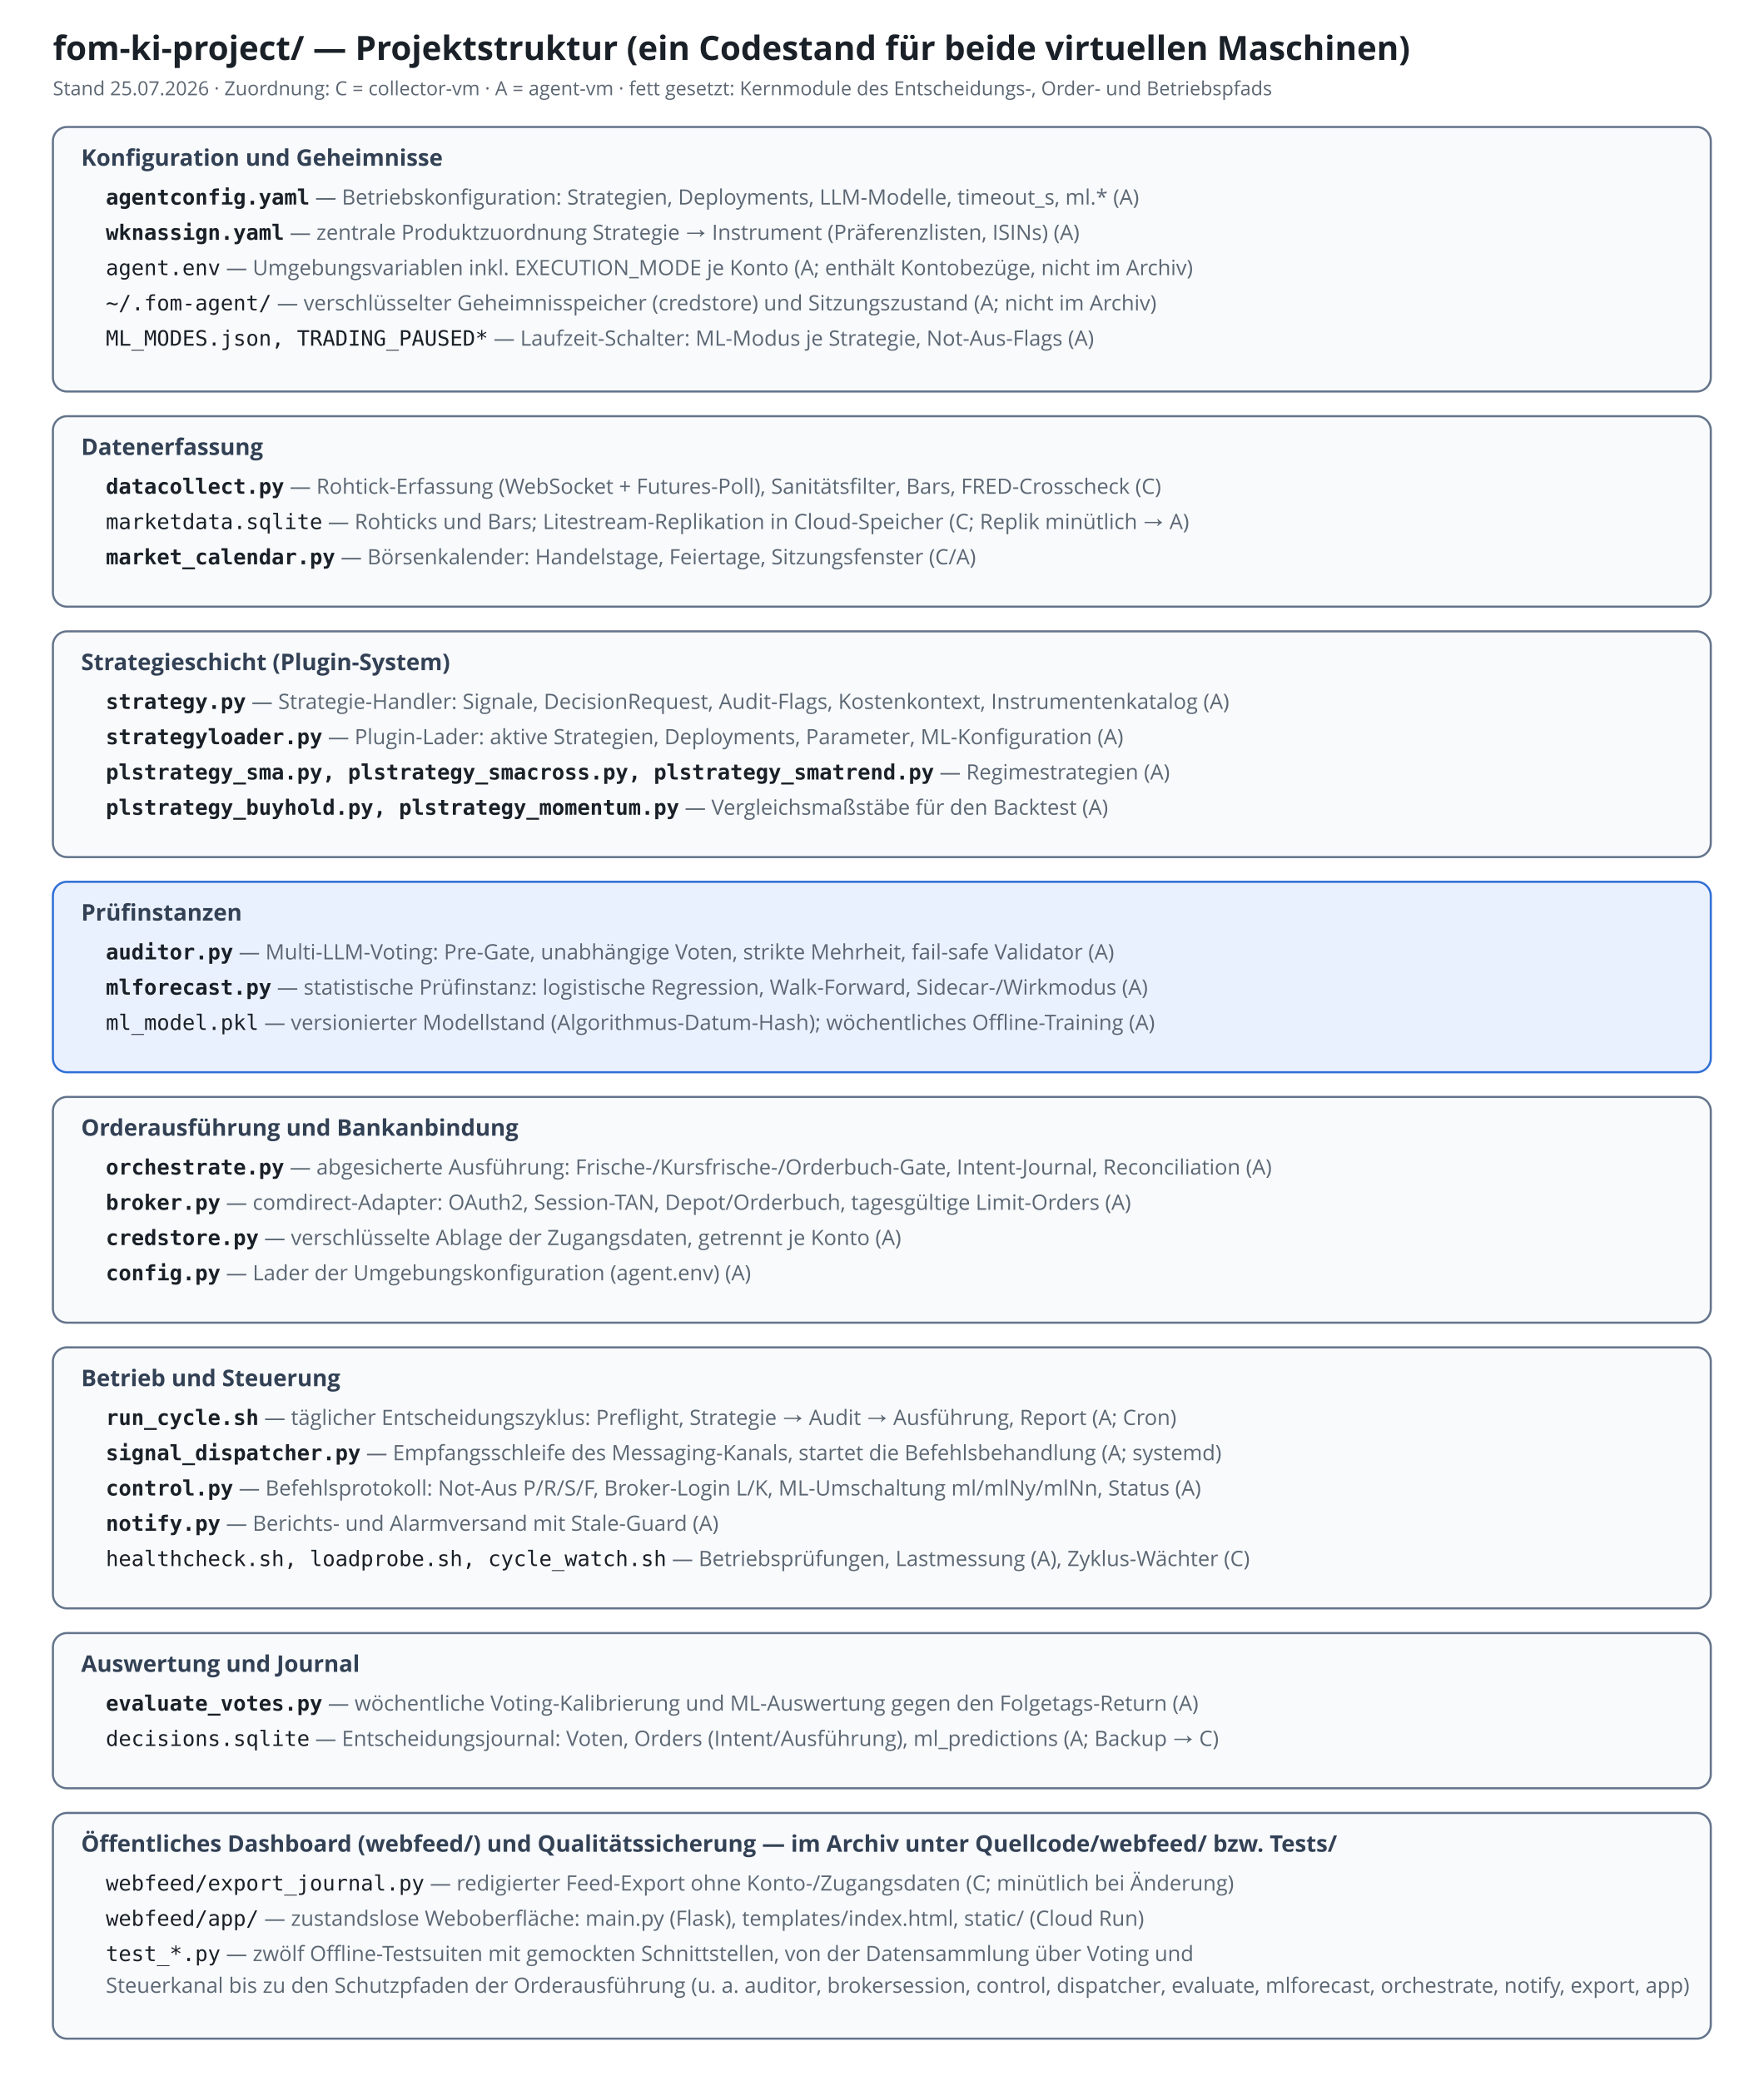
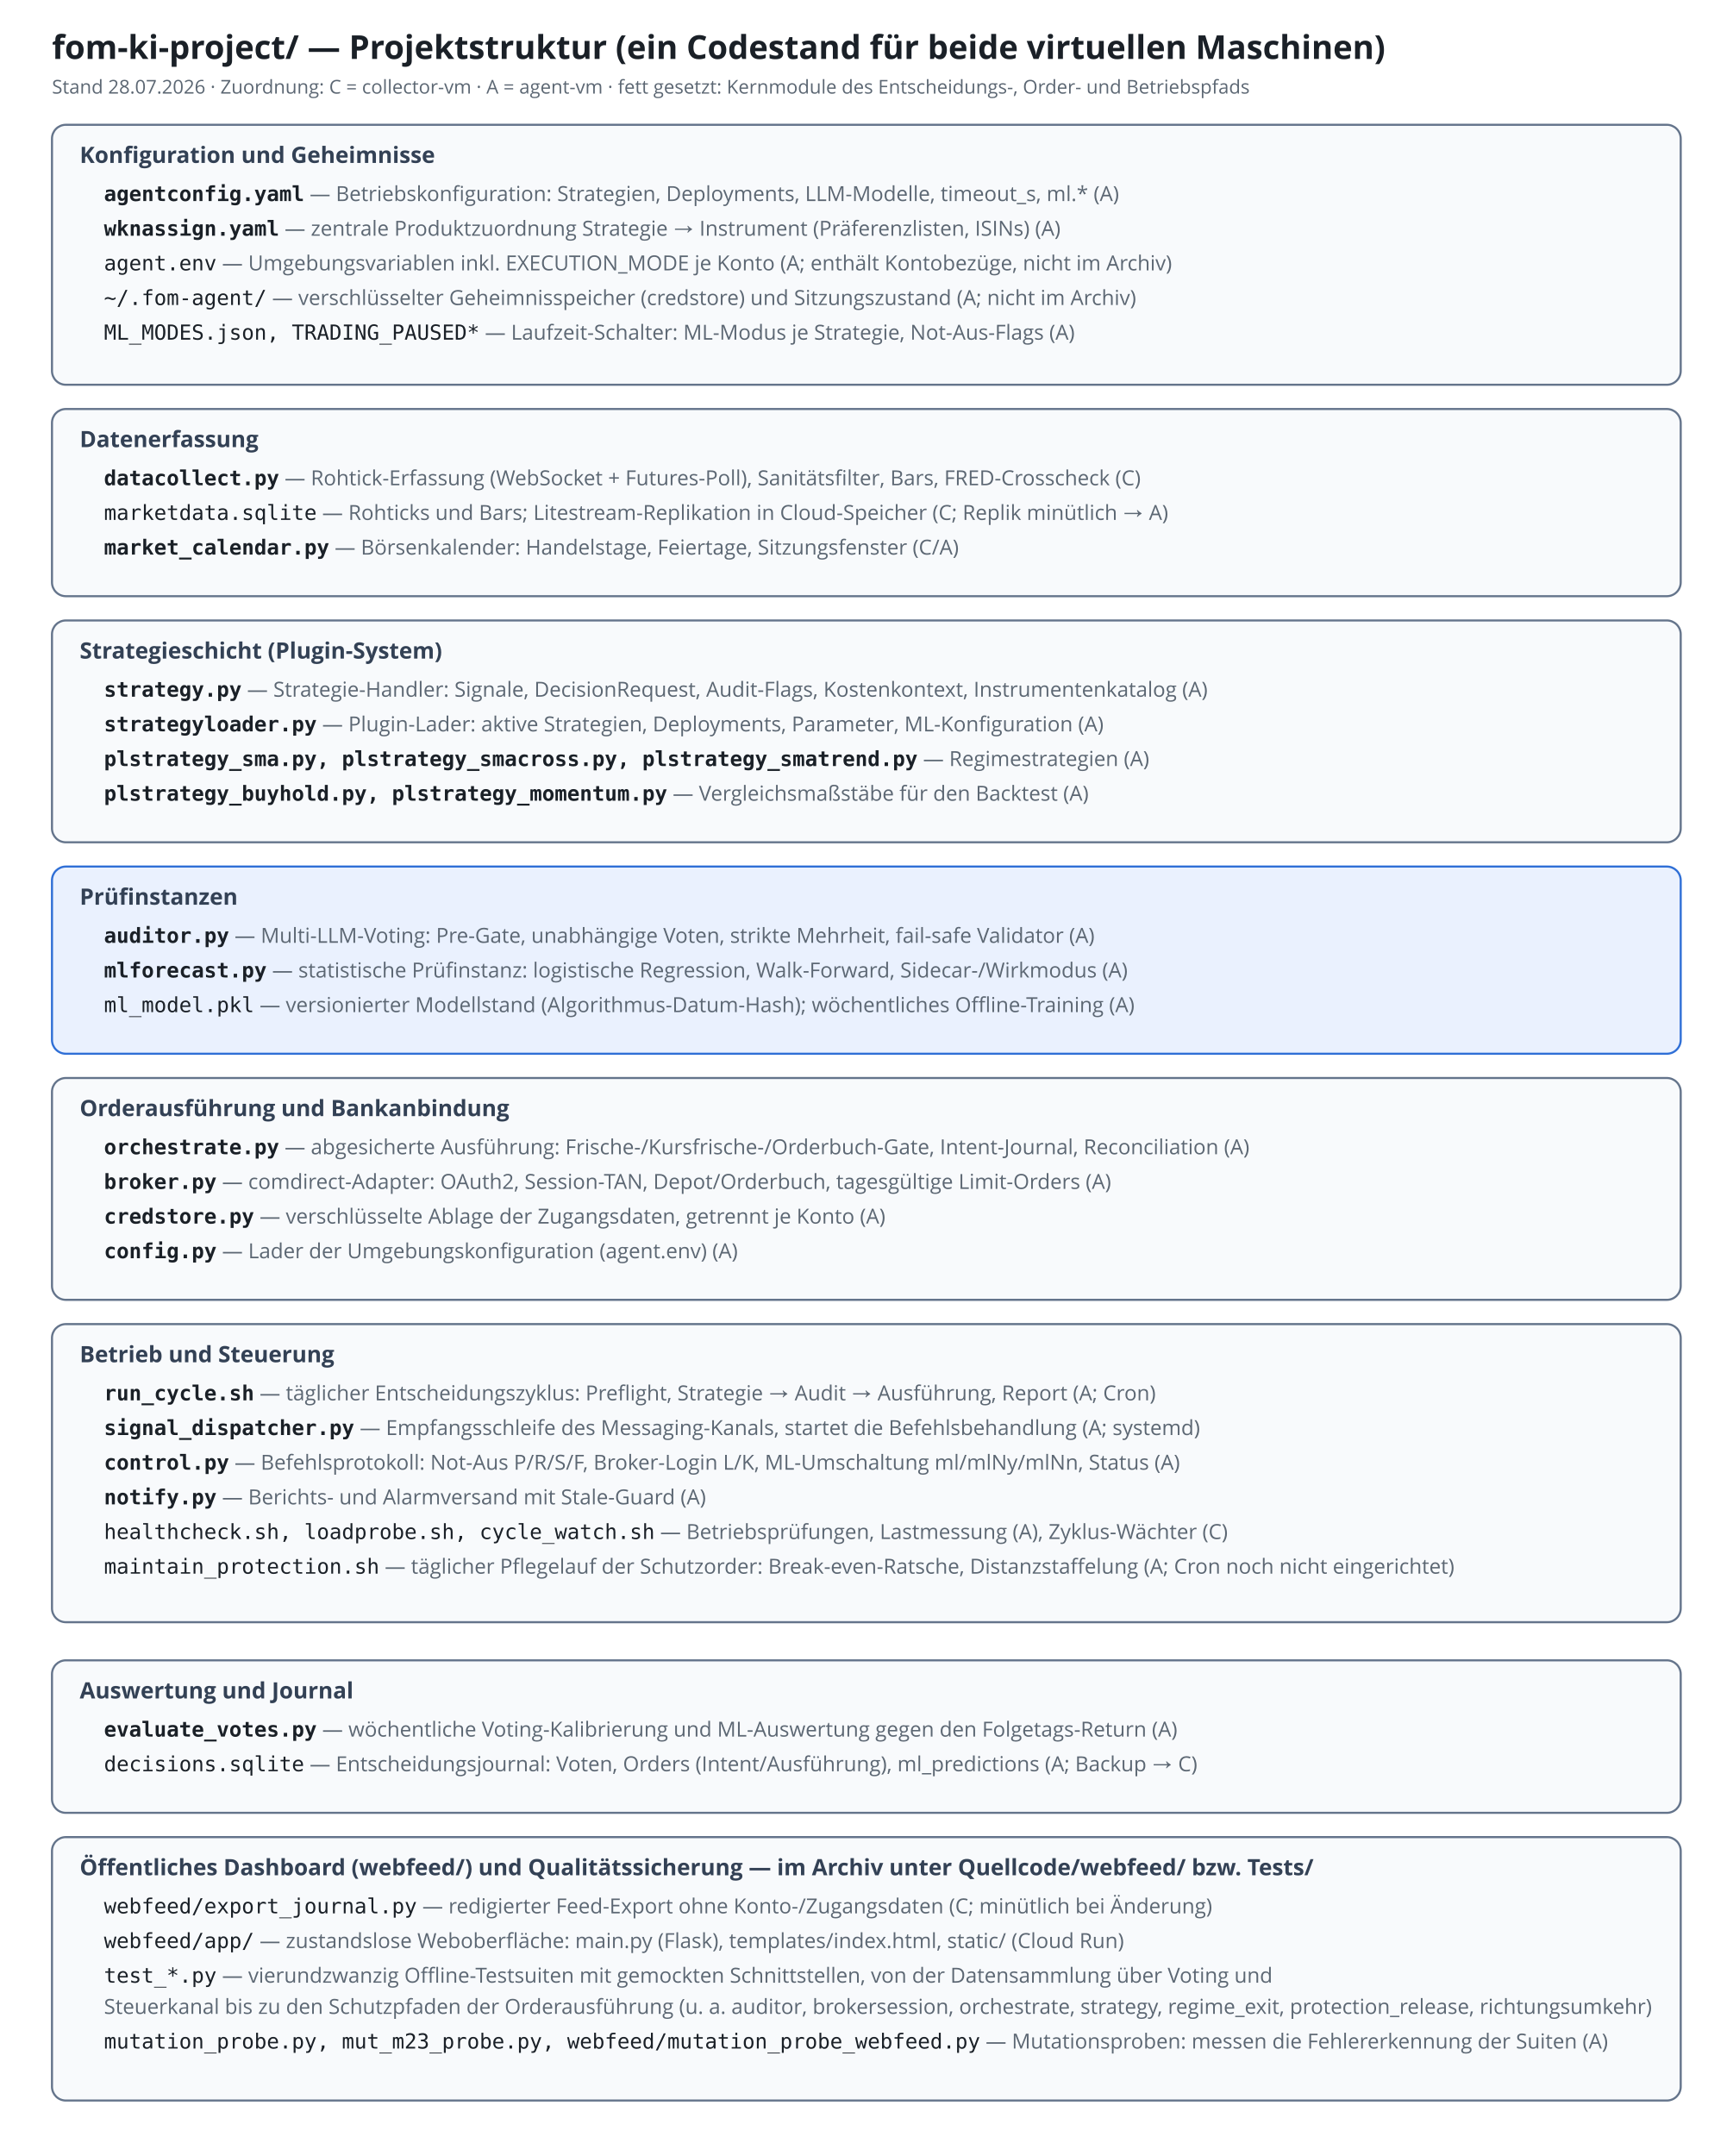
- <svg xmlns="http://www.w3.org/2000/svg" width="1000" height="1180" viewBox="0 0 1000 1180" font-family="Open Sans,Helvetica,Arial,sans-serif">
+ <svg xmlns="http://www.w3.org/2000/svg" width="1000" height="1244" viewBox="0 0 1000 1244" font-family="Open Sans,Helvetica,Arial,sans-serif">
  <text x="30" y="34" font-size="19" font-weight="bold" fill="#1a2027">fom-ki-project/ — Projektstruktur (ein Codestand für beide virtuellen Maschinen)</text>
-   <text x="30" y="54" fill="#5c6773" font-size="11px">Stand 25.07.2026 · Zuordnung: C = collector-vm · A = agent-vm · fett gesetzt: Kernmodule des Entscheidungs-, Order- und Betriebspfads</text>
+   <text x="30" y="54" fill="#5c6773" font-size="11px">Stand 28.07.2026 · Zuordnung: C = collector-vm · A = agent-vm · fett gesetzt: Kernmodule des Entscheidungs-, Order- und Betriebspfads</text>
  <rect x="30" y="72" width="940" height="150" rx="8" fill="#f8fafc" stroke="#64748b" stroke-width="1.2" />
  <text x="46" y="94" fill="#334155" font-size="13px" font-weight="bold">Konfiguration und Geheimnisse</text>
  <text x="60" y="116" font-size="12px" fill="#1a2027">
    <tspan font-family="Inconsolata,DejaVu Sans Mono,monospace" font-weight="bold">agentconfig.yaml</tspan>
    <tspan fill="#5c6773">— Betriebskonfiguration: Strategien, Deployments, LLM-Modelle, timeout_s, ml.* (A)</tspan>
  </text>
  <text x="60" y="136" font-size="12px" fill="#1a2027">
    <tspan font-family="Inconsolata,DejaVu Sans Mono,monospace" font-weight="bold">wknassign.yaml</tspan>
    <tspan fill="#5c6773">— zentrale Produktzuordnung Strategie → Instrument (Präferenzlisten, ISINs) (A)</tspan>
  </text>
  <text x="60" y="156" font-size="12px" fill="#1a2027">
    <tspan font-family="Inconsolata,DejaVu Sans Mono,monospace">agent.env</tspan>
    <tspan fill="#5c6773">— Umgebungsvariablen inkl. EXECUTION_MODE je Konto (A; enthält Kontobezüge, nicht im Archiv)</tspan>
  </text>
  <text x="60" y="176" font-size="12px" fill="#1a2027">
    <tspan font-family="Inconsolata,DejaVu Sans Mono,monospace">~/.fom-agent/</tspan>
    <tspan fill="#5c6773">— verschlüsselter Geheimnisspeicher (credstore) und Sitzungszustand (A; nicht im Archiv)</tspan>
  </text>
  <text x="60" y="196" font-size="12px" fill="#1a2027">
    <tspan font-family="Inconsolata,DejaVu Sans Mono,monospace">ML_MODES.json, TRADING_PAUSED*</tspan>
    <tspan fill="#5c6773">— Laufzeit-Schalter: ML-Modus je Strategie, Not-Aus-Flags (A)</tspan>
  </text>
  <rect x="30" y="236" width="940" height="108" rx="8" fill="#f8fafc" stroke="#64748b" stroke-width="1.2" />
  <text x="46" y="258" fill="#334155" font-size="13px" font-weight="bold">Datenerfassung</text>
  <text x="60" y="280" font-size="12px" fill="#1a2027">
    <tspan font-family="Inconsolata,DejaVu Sans Mono,monospace" font-weight="bold">datacollect.py</tspan>
    <tspan fill="#5c6773">— Rohtick-Erfassung (WebSocket + Futures-Poll), Sanitätsfilter, Bars, FRED-Crosscheck (C)</tspan>
  </text>
  <text x="60" y="300" font-size="12px" fill="#1a2027">
    <tspan font-family="Inconsolata,DejaVu Sans Mono,monospace">marketdata.sqlite</tspan>
    <tspan fill="#5c6773">— Rohticks und Bars; Litestream-Replikation in Cloud-Speicher (C; Replik minütlich → A)</tspan>
  </text>
  <text x="60" y="320" font-size="12px" fill="#1a2027">
    <tspan font-family="Inconsolata,DejaVu Sans Mono,monospace" font-weight="bold">market_calendar.py</tspan>
    <tspan fill="#5c6773">— Börsenkalender: Handelstage, Feiertage, Sitzungsfenster (C/A)</tspan>
  </text>
  <rect x="30" y="358" width="940" height="128" rx="8" fill="#f8fafc" stroke="#64748b" stroke-width="1.2" />
  <text x="46" y="380" fill="#334155" font-size="13px" font-weight="bold">Strategieschicht (Plugin-System)</text>
  <text x="60" y="402" font-size="12px" fill="#1a2027">
    <tspan font-family="Inconsolata,DejaVu Sans Mono,monospace" font-weight="bold">strategy.py</tspan>
    <tspan fill="#5c6773">— Strategie-Handler: Signale, DecisionRequest, Audit-Flags, Kostenkontext, Instrumentenkatalog (A)</tspan>
  </text>
  <text x="60" y="422" font-size="12px" fill="#1a2027">
    <tspan font-family="Inconsolata,DejaVu Sans Mono,monospace" font-weight="bold">strategyloader.py</tspan>
    <tspan fill="#5c6773">— Plugin-Lader: aktive Strategien, Deployments, Parameter, ML-Konfiguration (A)</tspan>
  </text>
  <text x="60" y="442" font-size="12px" fill="#1a2027">
    <tspan font-family="Inconsolata,DejaVu Sans Mono,monospace" font-weight="bold">plstrategy_sma.py, plstrategy_smacross.py, plstrategy_smatrend.py</tspan>
    <tspan fill="#5c6773">— Regimestrategien (A)</tspan>
  </text>
  <text x="60" y="462" font-size="12px" fill="#1a2027">
    <tspan font-family="Inconsolata,DejaVu Sans Mono,monospace" font-weight="bold">plstrategy_buyhold.py, plstrategy_momentum.py</tspan>
    <tspan fill="#5c6773">— Vergleichsmaßstäbe für den Backtest (A)</tspan>
  </text>
  <rect x="30" y="500" width="940" height="108" rx="8" fill="#eaf1fe" stroke="#2f6fd6" stroke-width="1.2" />
  <text x="46" y="522" fill="#334155" font-size="13px" font-weight="bold">Prüfinstanzen</text>
  <text x="60" y="544" font-size="12px" fill="#1a2027">
    <tspan font-family="Inconsolata,DejaVu Sans Mono,monospace" font-weight="bold">auditor.py</tspan>
    <tspan fill="#5c6773">— Multi-LLM-Voting: Pre-Gate, unabhängige Voten, strikte Mehrheit, fail-safe Validator (A)</tspan>
  </text>
  <text x="60" y="564" font-size="12px" fill="#1a2027">
    <tspan font-family="Inconsolata,DejaVu Sans Mono,monospace" font-weight="bold">mlforecast.py</tspan>
    <tspan fill="#5c6773">— statistische Prüfinstanz: logistische Regression, Walk-Forward, Sidecar-/Wirkmodus (A)</tspan>
  </text>
  <text x="60" y="584" font-size="12px" fill="#1a2027">
    <tspan font-family="Inconsolata,DejaVu Sans Mono,monospace">ml_model.pkl</tspan>
    <tspan fill="#5c6773">— versionierter Modellstand (Algorithmus-Datum-Hash); wöchentliches Offline-Training (A)</tspan>
  </text>
  <rect x="30" y="622" width="940" height="128" rx="8" fill="#f8fafc" stroke="#64748b" stroke-width="1.2" />
  <text x="46" y="644" fill="#334155" font-size="13px" font-weight="bold">Orderausführung und Bankanbindung</text>
  <text x="60" y="666" font-size="12px" fill="#1a2027">
    <tspan font-family="Inconsolata,DejaVu Sans Mono,monospace" font-weight="bold">orchestrate.py</tspan>
    <tspan fill="#5c6773">— abgesicherte Ausführung: Frische-/Kursfrische-/Orderbuch-Gate, Intent-Journal, Reconciliation (A)</tspan>
  </text>
  <text x="60" y="686" font-size="12px" fill="#1a2027">
    <tspan font-family="Inconsolata,DejaVu Sans Mono,monospace" font-weight="bold">broker.py</tspan>
    <tspan fill="#5c6773">— comdirect-Adapter: OAuth2, Session-TAN, Depot/Orderbuch, tagesgültige Limit-Orders (A)</tspan>
  </text>
  <text x="60" y="706" font-size="12px" fill="#1a2027">
    <tspan font-family="Inconsolata,DejaVu Sans Mono,monospace" font-weight="bold">credstore.py</tspan>
    <tspan fill="#5c6773">— verschlüsselte Ablage der Zugangsdaten, getrennt je Konto (A)</tspan>
  </text>
  <text x="60" y="726" font-size="12px" fill="#1a2027">
    <tspan font-family="Inconsolata,DejaVu Sans Mono,monospace" font-weight="bold">config.py</tspan>
    <tspan fill="#5c6773">— Lader der Umgebungskonfiguration (agent.env) (A)</tspan>
  </text>
-   <rect x="30" y="764" width="940" height="148" rx="8" fill="#f8fafc" stroke="#64748b" stroke-width="1.2" />
+   <rect x="30" y="764" width="940" height="172" rx="8" fill="#f8fafc" stroke="#64748b" stroke-width="1.2" />
  <text x="46" y="786" fill="#334155" font-size="13px" font-weight="bold">Betrieb und Steuerung</text>
  <text x="60" y="808" font-size="12px" fill="#1a2027">
    <tspan font-family="Inconsolata,DejaVu Sans Mono,monospace" font-weight="bold">run_cycle.sh</tspan>
    <tspan fill="#5c6773">— täglicher Entscheidungszyklus: Preflight, Strategie → Audit → Ausführung, Report (A; Cron)</tspan>
  </text>
  <text x="60" y="828" font-size="12px" fill="#1a2027">
    <tspan font-family="Inconsolata,DejaVu Sans Mono,monospace" font-weight="bold">signal_dispatcher.py</tspan>
    <tspan fill="#5c6773">— Empfangsschleife des Messaging-Kanals, startet die Befehlsbehandlung (A; systemd)</tspan>
  </text>
  <text x="60" y="848" font-size="12px" fill="#1a2027">
    <tspan font-family="Inconsolata,DejaVu Sans Mono,monospace" font-weight="bold">control.py</tspan>
    <tspan fill="#5c6773">— Befehlsprotokoll: Not-Aus P/R/S/F, Broker-Login L/K, ML-Umschaltung ml/mlNy/mlNn, Status (A)</tspan>
  </text>
  <text x="60" y="868" font-size="12px" fill="#1a2027">
    <tspan font-family="Inconsolata,DejaVu Sans Mono,monospace" font-weight="bold">notify.py</tspan>
    <tspan fill="#5c6773">— Berichts- und Alarmversand mit Stale-Guard (A)</tspan>
  </text>
  <text x="60" y="888" font-size="12px" fill="#1a2027">
    <tspan font-family="Inconsolata,DejaVu Sans Mono,monospace">healthcheck.sh, loadprobe.sh, cycle_watch.sh</tspan>
    <tspan fill="#5c6773">— Betriebsprüfungen, Lastmessung (A), Zyklus-Wächter (C)</tspan>
  </text>
-   <rect x="30" y="926" width="940" height="88" rx="8" fill="#f8fafc" stroke="#64748b" stroke-width="1.2" />
-   <text x="46" y="948" fill="#334155" font-size="13px" font-weight="bold">Auswertung und Journal</text>
-   <text x="60" y="970" font-size="12px" fill="#1a2027">
+   <text x="60" y="908" font-size="12px" fill="#1a2027">
+     <tspan font-family="Inconsolata,DejaVu Sans Mono,monospace">maintain_protection.sh</tspan>
+     <tspan fill="#5c6773">— täglicher Pflegelauf der Schutzorder: Break-even-Ratsche, Distanzstaffelung (A; Cron noch nicht eingerichtet)</tspan>
+   </text>
+   <rect x="30" y="958" width="940" height="88" rx="8" fill="#f8fafc" stroke="#64748b" stroke-width="1.2" />
+   <text x="46" y="980" fill="#334155" font-size="13px" font-weight="bold">Auswertung und Journal</text>
+   <text x="60" y="1002" font-size="12px" fill="#1a2027">
    <tspan font-family="Inconsolata,DejaVu Sans Mono,monospace" font-weight="bold">evaluate_votes.py</tspan>
    <tspan fill="#5c6773">— wöchentliche Voting-Kalibrierung und ML-Auswertung gegen den Folgetags-Return (A)</tspan>
  </text>
-   <text x="60" y="990" font-size="12px" fill="#1a2027">
+   <text x="60" y="1022" font-size="12px" fill="#1a2027">
    <tspan font-family="Inconsolata,DejaVu Sans Mono,monospace">decisions.sqlite</tspan>
    <tspan fill="#5c6773">— Entscheidungsjournal: Voten, Orders (Intent/Ausführung), ml_predictions (A; Backup → C)</tspan>
  </text>
-   <rect x="30" y="1028" width="940" height="128" rx="8" fill="#f8fafc" stroke="#64748b" stroke-width="1.2" />
-   <text x="46" y="1050" fill="#334155" font-size="13px" font-weight="bold">Öffentliches Dashboard (webfeed/) und Qualitätssicherung — im Archiv unter Quellcode/webfeed/ bzw. Tests/</text>
-   <text x="60" y="1072" font-size="12px" fill="#1a2027">
+   <rect x="30" y="1060" width="940" height="152" rx="8" fill="#f8fafc" stroke="#64748b" stroke-width="1.2" />
+   <text x="46" y="1082" fill="#334155" font-size="13px" font-weight="bold">Öffentliches Dashboard (webfeed/) und Qualitätssicherung — im Archiv unter Quellcode/webfeed/ bzw. Tests/</text>
+   <text x="60" y="1104" font-size="12px" fill="#1a2027">
    <tspan font-family="Inconsolata,DejaVu Sans Mono,monospace">webfeed/export_journal.py</tspan>
    <tspan fill="#5c6773">— redigierter Feed-Export ohne Konto-/Zugangsdaten (C; minütlich bei Änderung)</tspan>
  </text>
-   <text x="60" y="1092" font-size="12px" fill="#1a2027">
+   <text x="60" y="1124" font-size="12px" fill="#1a2027">
    <tspan font-family="Inconsolata,DejaVu Sans Mono,monospace">webfeed/app/</tspan>
    <tspan fill="#5c6773">— zustandslose Weboberfläche: main.py (Flask), templates/index.html, static/ (Cloud Run)</tspan>
  </text>
-   <text x="60" y="1112" font-size="12px" fill="#1a2027">
+   <text x="60" y="1144" font-size="12px" fill="#1a2027">
    <tspan font-family="Inconsolata,DejaVu Sans Mono,monospace">test_*.py</tspan>
-     <tspan fill="#5c6773">— zwölf Offline-Testsuiten mit gemockten Schnittstellen, von der Datensammlung über Voting und</tspan>
+     <tspan fill="#5c6773">— vierundzwanzig Offline-Testsuiten mit gemockten Schnittstellen, von der Datensammlung über Voting und</tspan>
  </text>
-   <text x="60" y="1130" font-size="12px" fill="#5c6773">Steuerkanal bis zu den Schutzpfaden der Orderausführung (u. a. auditor, brokersession, control, dispatcher, evaluate, mlforecast, orchestrate, notify, export, app)</text>
+   <text x="60" y="1162" font-size="12px" fill="#5c6773">Steuerkanal bis zu den Schutzpfaden der Orderausführung (u. a. auditor, brokersession, orchestrate, strategy, regime_exit, protection_release, richtungsumkehr)</text>
+   <text x="60" y="1182" font-size="12px" fill="#1a2027">
+     <tspan font-family="Inconsolata,DejaVu Sans Mono,monospace">mutation_probe.py, mut_m23_probe.py, webfeed/mutation_probe_webfeed.py</tspan>
+     <tspan fill="#5c6773">— Mutationsproben: messen die Fehlererkennung der Suiten (A)</tspan>
+   </text>
</svg>
